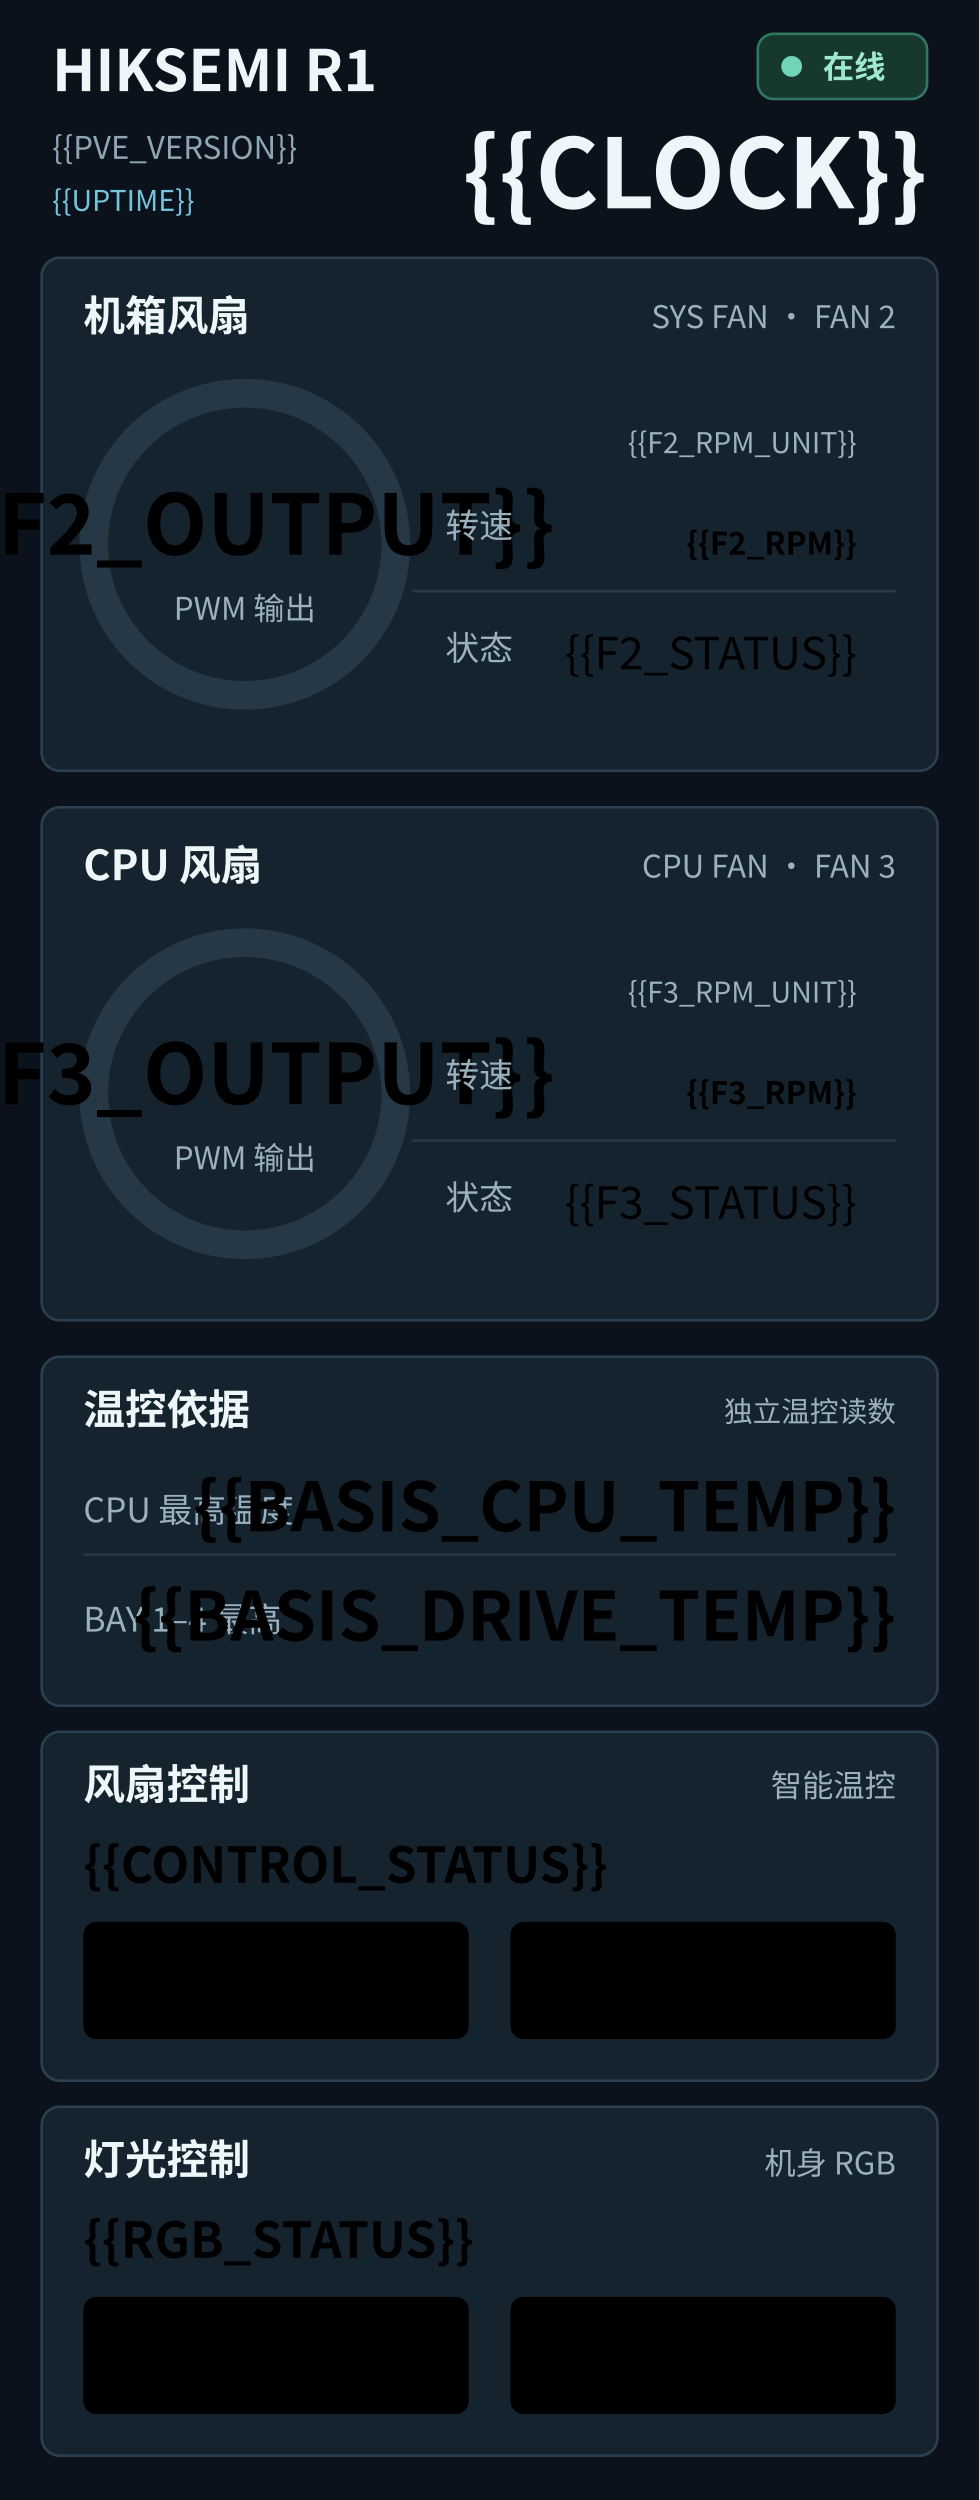
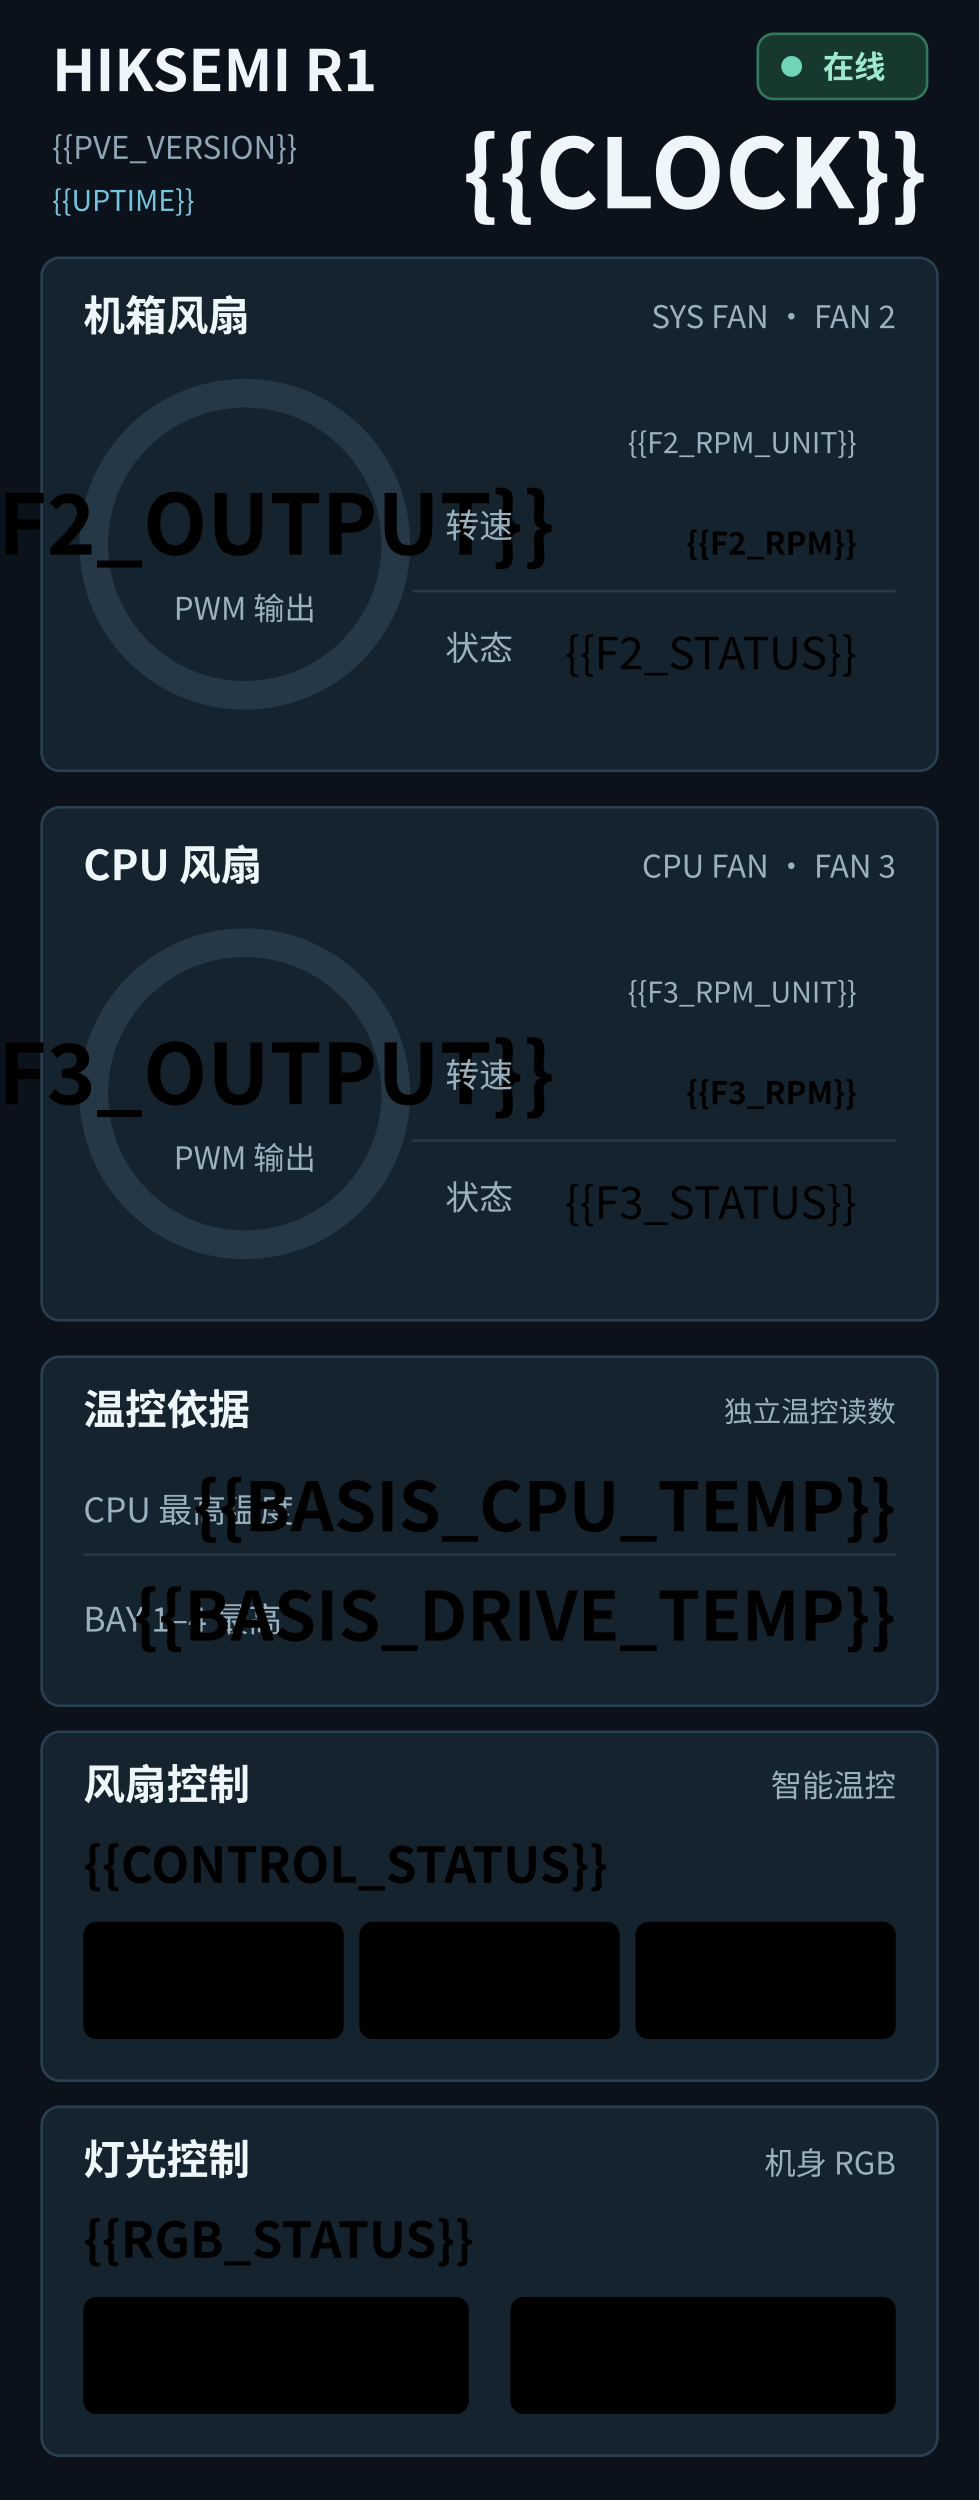
<svg xmlns="http://www.w3.org/2000/svg" width="376" height="960" viewBox="0 0 376 960">
  <rect width="376" height="960" fill="#0b121b" />
  <g font-family="PingFang SC, Noto Sans CJK SC, Arial, sans-serif">
    <text x="20" y="35" fill="#edf6f8" font-size="22" font-weight="700">HIKSEMI R1</text>
    <text x="20" y="61" fill="#8fa6b4" font-size="12">{{PVE_VERSION}}</text>
    <text x="20" y="81" fill="#75c4dc" font-size="11">{{UPTIME}}</text>
    <rect x="291" y="13" width="65" height="25" rx="6" fill="#17382f" stroke="#327861" stroke-width="1" />
    <circle cx="304" cy="25.5" r="4" fill="#71d4b7" />
    <text x="316" y="30" fill="#9ee8ce" font-size="12" font-weight="600">在线</text>
    <text x="356" y="80" fill="#edf6f8" font-size="37" font-weight="700" text-anchor="end">{{CLOCK}}</text>
    <rect x="16" y="99" width="344" height="197" rx="7" fill="#15232e" stroke="#2a4050" />
    <text x="32" y="127" fill="#edf6f8" font-size="16" font-weight="700">机箱风扇</text>
    <text x="344" y="126" fill="#9bb1be" font-size="12" text-anchor="end">SYS FAN · FAN 2</text>
    <circle cx="94" cy="209" r="58" fill="none" stroke="#263845" stroke-width="11" />
    <circle cx="94" cy="209" r="58" fill="none" stroke="{{F2_ARC_COLOR}}" stroke-width="11" stroke-linecap="round" stroke-dasharray="{{F2_ARC}} 364" transform="rotate(-90 94 209)" />
    <text x="94" y="213" fill="{{F2_OUTPUT_COLOR}}" font-size="32" font-weight="700" text-anchor="middle">{{F2_OUTPUT}}</text>
    <text x="94" y="238" fill="#9bb1be" font-size="12" text-anchor="middle">PWM 输出</text>
    <text x="171" y="202" fill="#9bb1be" font-size="13" dominant-baseline="middle">转速</text>
    <text x="329" y="174" fill="#9bb1be" font-size="11" text-anchor="end">{{F2_RPM_UNIT}}</text>
    <text x="329" y="213" fill="{{F2_RPM_COLOR}}" font-size="{{F2_RPM_FONT}}" font-weight="700" text-anchor="end">{{F2_RPM}}</text>
    <line x1="158" y1="227" x2="344" y2="227" stroke="#3a5260" stroke-opacity="0.45" stroke-width="1" />
    <text x="171" y="249" fill="#9bb1be" font-size="13" dominant-baseline="middle">状态</text>
    <text x="329" y="257" fill="{{F2_STATUS_COLOR}}" font-size="17" text-anchor="end">{{F2_STATUS}}</text>
    <rect x="16" y="310" width="344" height="197" rx="7" fill="#15232e" stroke="#2a4050" />
    <text x="32" y="338" fill="#edf6f8" font-size="16" font-weight="700">CPU 风扇</text>
    <text x="344" y="337" fill="#9bb1be" font-size="12" text-anchor="end">CPU FAN · FAN 3</text>
    <circle cx="94" cy="420" r="58" fill="none" stroke="#263845" stroke-width="11" />
    <circle cx="94" cy="420" r="58" fill="none" stroke="{{F3_ARC_COLOR}}" stroke-width="11" stroke-linecap="round" stroke-dasharray="{{F3_ARC}} 364" transform="rotate(-90 94 420)" />
    <text x="94" y="424" fill="{{F3_OUTPUT_COLOR}}" font-size="32" font-weight="700" text-anchor="middle">{{F3_OUTPUT}}</text>
    <text x="94" y="449" fill="#9bb1be" font-size="12" text-anchor="middle">PWM 输出</text>
    <text x="171" y="413" fill="#9bb1be" font-size="13" dominant-baseline="middle">转速</text>
    <text x="329" y="385" fill="#9bb1be" font-size="11" text-anchor="end">{{F3_RPM_UNIT}}</text>
    <text x="329" y="424" fill="{{F3_RPM_COLOR}}" font-size="{{F3_RPM_FONT}}" font-weight="700" text-anchor="end">{{F3_RPM}}</text>
    <line x1="158" y1="438" x2="344" y2="438" stroke="#3a5260" stroke-opacity="0.45" stroke-width="1" />
    <text x="171" y="460" fill="#9bb1be" font-size="13" dominant-baseline="middle">状态</text>
    <text x="329" y="468" fill="{{F3_STATUS_COLOR}}" font-size="17" text-anchor="end">{{F3_STATUS}}</text>
    <rect x="16" y="521" width="344" height="134" rx="7" fill="#15232e" stroke="#2a4050" />
    <text x="32" y="547" fill="#edf6f8" font-size="16" font-weight="700">温控依据</text>
    <text x="344" y="546" fill="#9bb1be" font-size="11" text-anchor="end">独立温控读数</text>
    <text x="32" y="580" fill="#9bb1be" font-size="13" dominant-baseline="middle">CPU 最高温度</text>
    <text x="344" y="588" fill="{{BASIS_CPU_COLOR}}" font-size="26" font-weight="700" text-anchor="end">{{BASIS_CPU_TEMP}}</text>
    <line x1="32" y1="597" x2="344" y2="597" stroke="#3a5260" stroke-opacity="0.45" stroke-width="1" />
    <text x="32" y="622" fill="#9bb1be" font-size="13" dominant-baseline="middle">BAY 1–4 最高</text>
    <text x="344" y="630" fill="{{BASIS_DRIVE_COLOR}}" font-size="26" font-weight="700" text-anchor="end">{{BASIS_DRIVE_TEMP}}</text>
    <rect x="16" y="665" width="344" height="134" rx="7" fill="#15232e" stroke="#2a4050" />
    <text x="32" y="691" fill="#edf6f8" font-size="16" font-weight="700">风扇控制</text>
    <text x="344" y="690" fill="#9bb1be" font-size="12" text-anchor="end">智能温控</text>
    <text x="32" y="723" fill="{{CONTROL_COLOR}}" font-size="19" font-weight="700">{{CONTROL_STATUS}}</text>
-     <rect x="32" y="738" width="148" height="45" rx="5" fill="{{FULL_BUTTON_BG}}" />
-     <text x="106" y="766" fill="{{FULL_BUTTON_FG}}" font-size="14" font-weight="700" text-anchor="middle">全速 1 分钟</text>
-     <rect x="196" y="738" width="148" height="45" rx="5" fill="{{AUTO_BUTTON_BG}}" />
-     <text x="270" y="766" fill="{{AUTO_BUTTON_FG}}" font-size="14" font-weight="700" text-anchor="middle">自动曲线</text>
+     <rect x="32" y="738" width="100" height="45" rx="5" fill="{{FULL_BUTTON_BG}}" />
+     <text x="82" y="766" fill="{{FULL_BUTTON_FG}}" font-size="15" font-weight="700" text-anchor="middle">全速</text>
+     <rect x="138" y="738" width="100" height="45" rx="5" fill="{{HIGH_BUTTON_BG}}" />
+     <text x="188" y="766" fill="{{HIGH_BUTTON_FG}}" font-size="15" font-weight="700" text-anchor="middle">高速</text>
+     <rect x="244" y="738" width="100" height="45" rx="5" fill="{{LOW_BUTTON_BG}}" />
+     <text x="294" y="766" fill="{{LOW_BUTTON_FG}}" font-size="15" font-weight="700" text-anchor="middle">低速</text>
    <rect x="16" y="809" width="344" height="134" rx="7" fill="#15232e" stroke="#2a4050" />
    <text x="32" y="835" fill="#edf6f8" font-size="16" font-weight="700">灯光控制</text>
    <text x="344" y="835" fill="#9bb1be" font-size="12" text-anchor="end">机身 RGB</text>
    <text x="32" y="867" fill="{{RGB_COLOR}}" font-size="19" font-weight="700">{{RGB_STATUS}}</text>
    <rect x="32" y="882" width="148" height="45" rx="5" fill="{{RGB_ON_BUTTON_BG}}" />
    <text x="106" y="910" fill="{{RGB_ON_BUTTON_FG}}" font-size="15" font-weight="700" text-anchor="middle">打开灯光</text>
    <rect x="196" y="882" width="148" height="45" rx="5" fill="{{RGB_OFF_BUTTON_BG}}" />
    <text x="270" y="910" fill="{{RGB_OFF_BUTTON_FG}}" font-size="15" font-weight="700" text-anchor="middle">关闭灯光</text>
  </g>
</svg>
